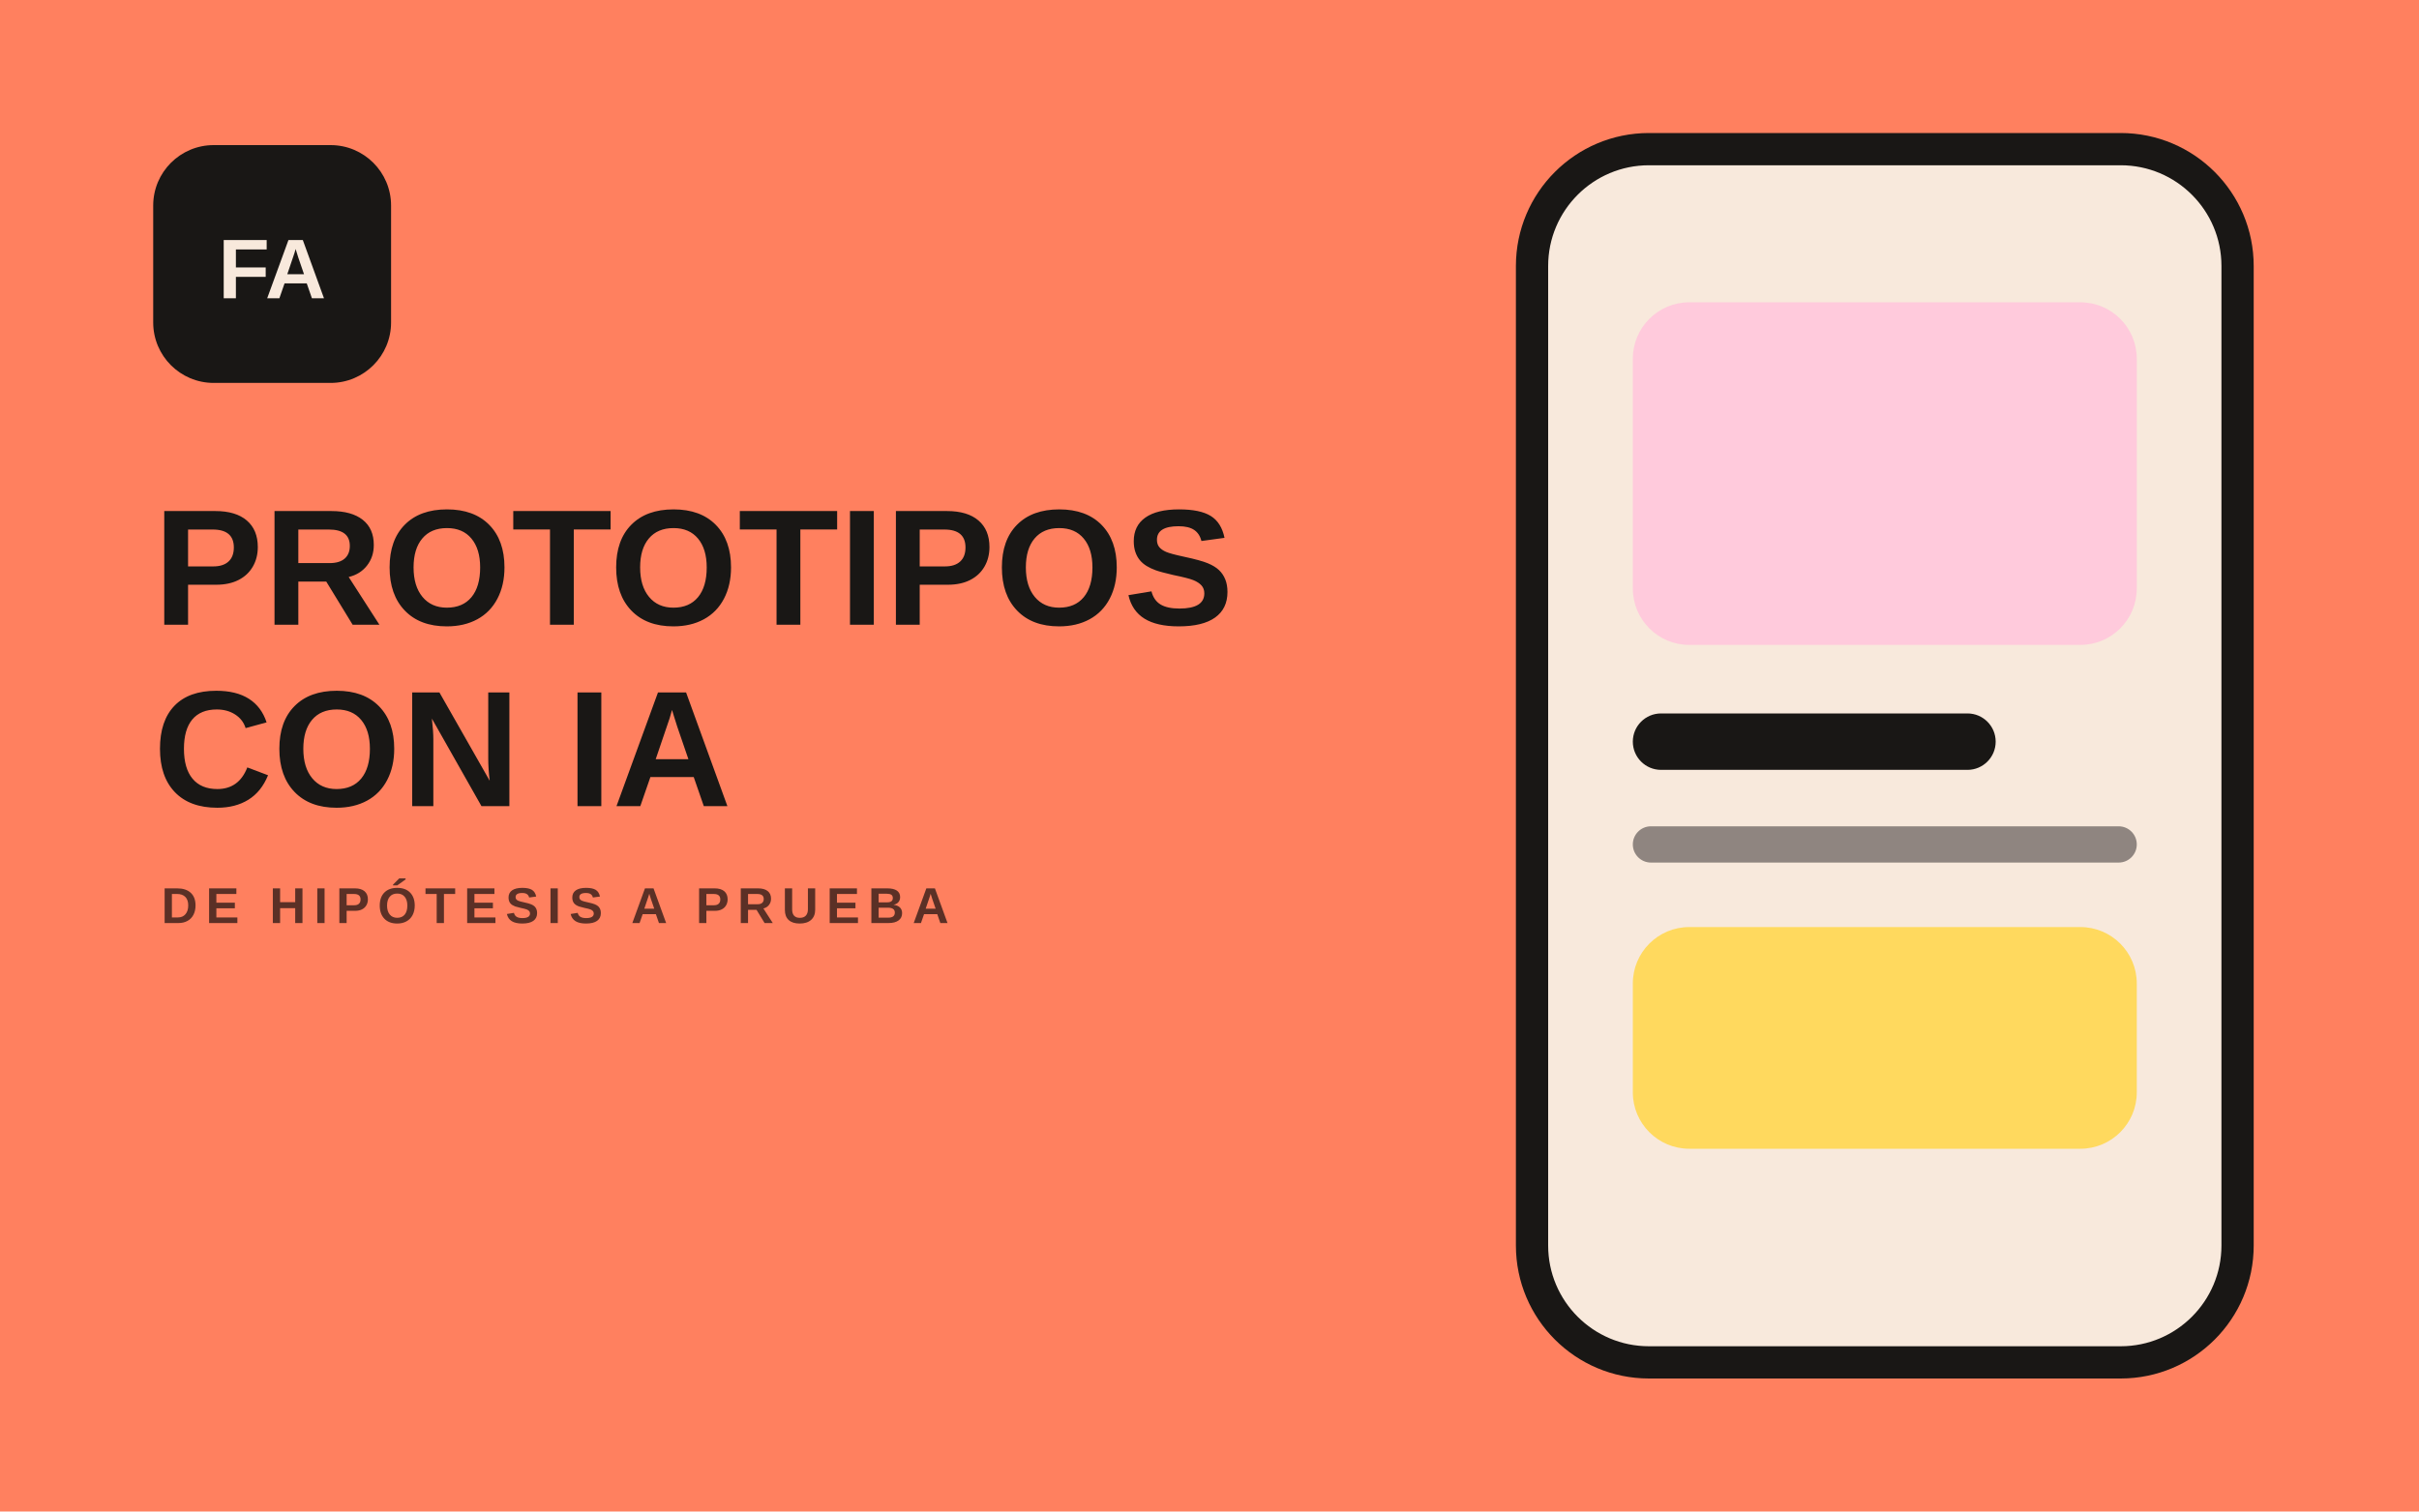
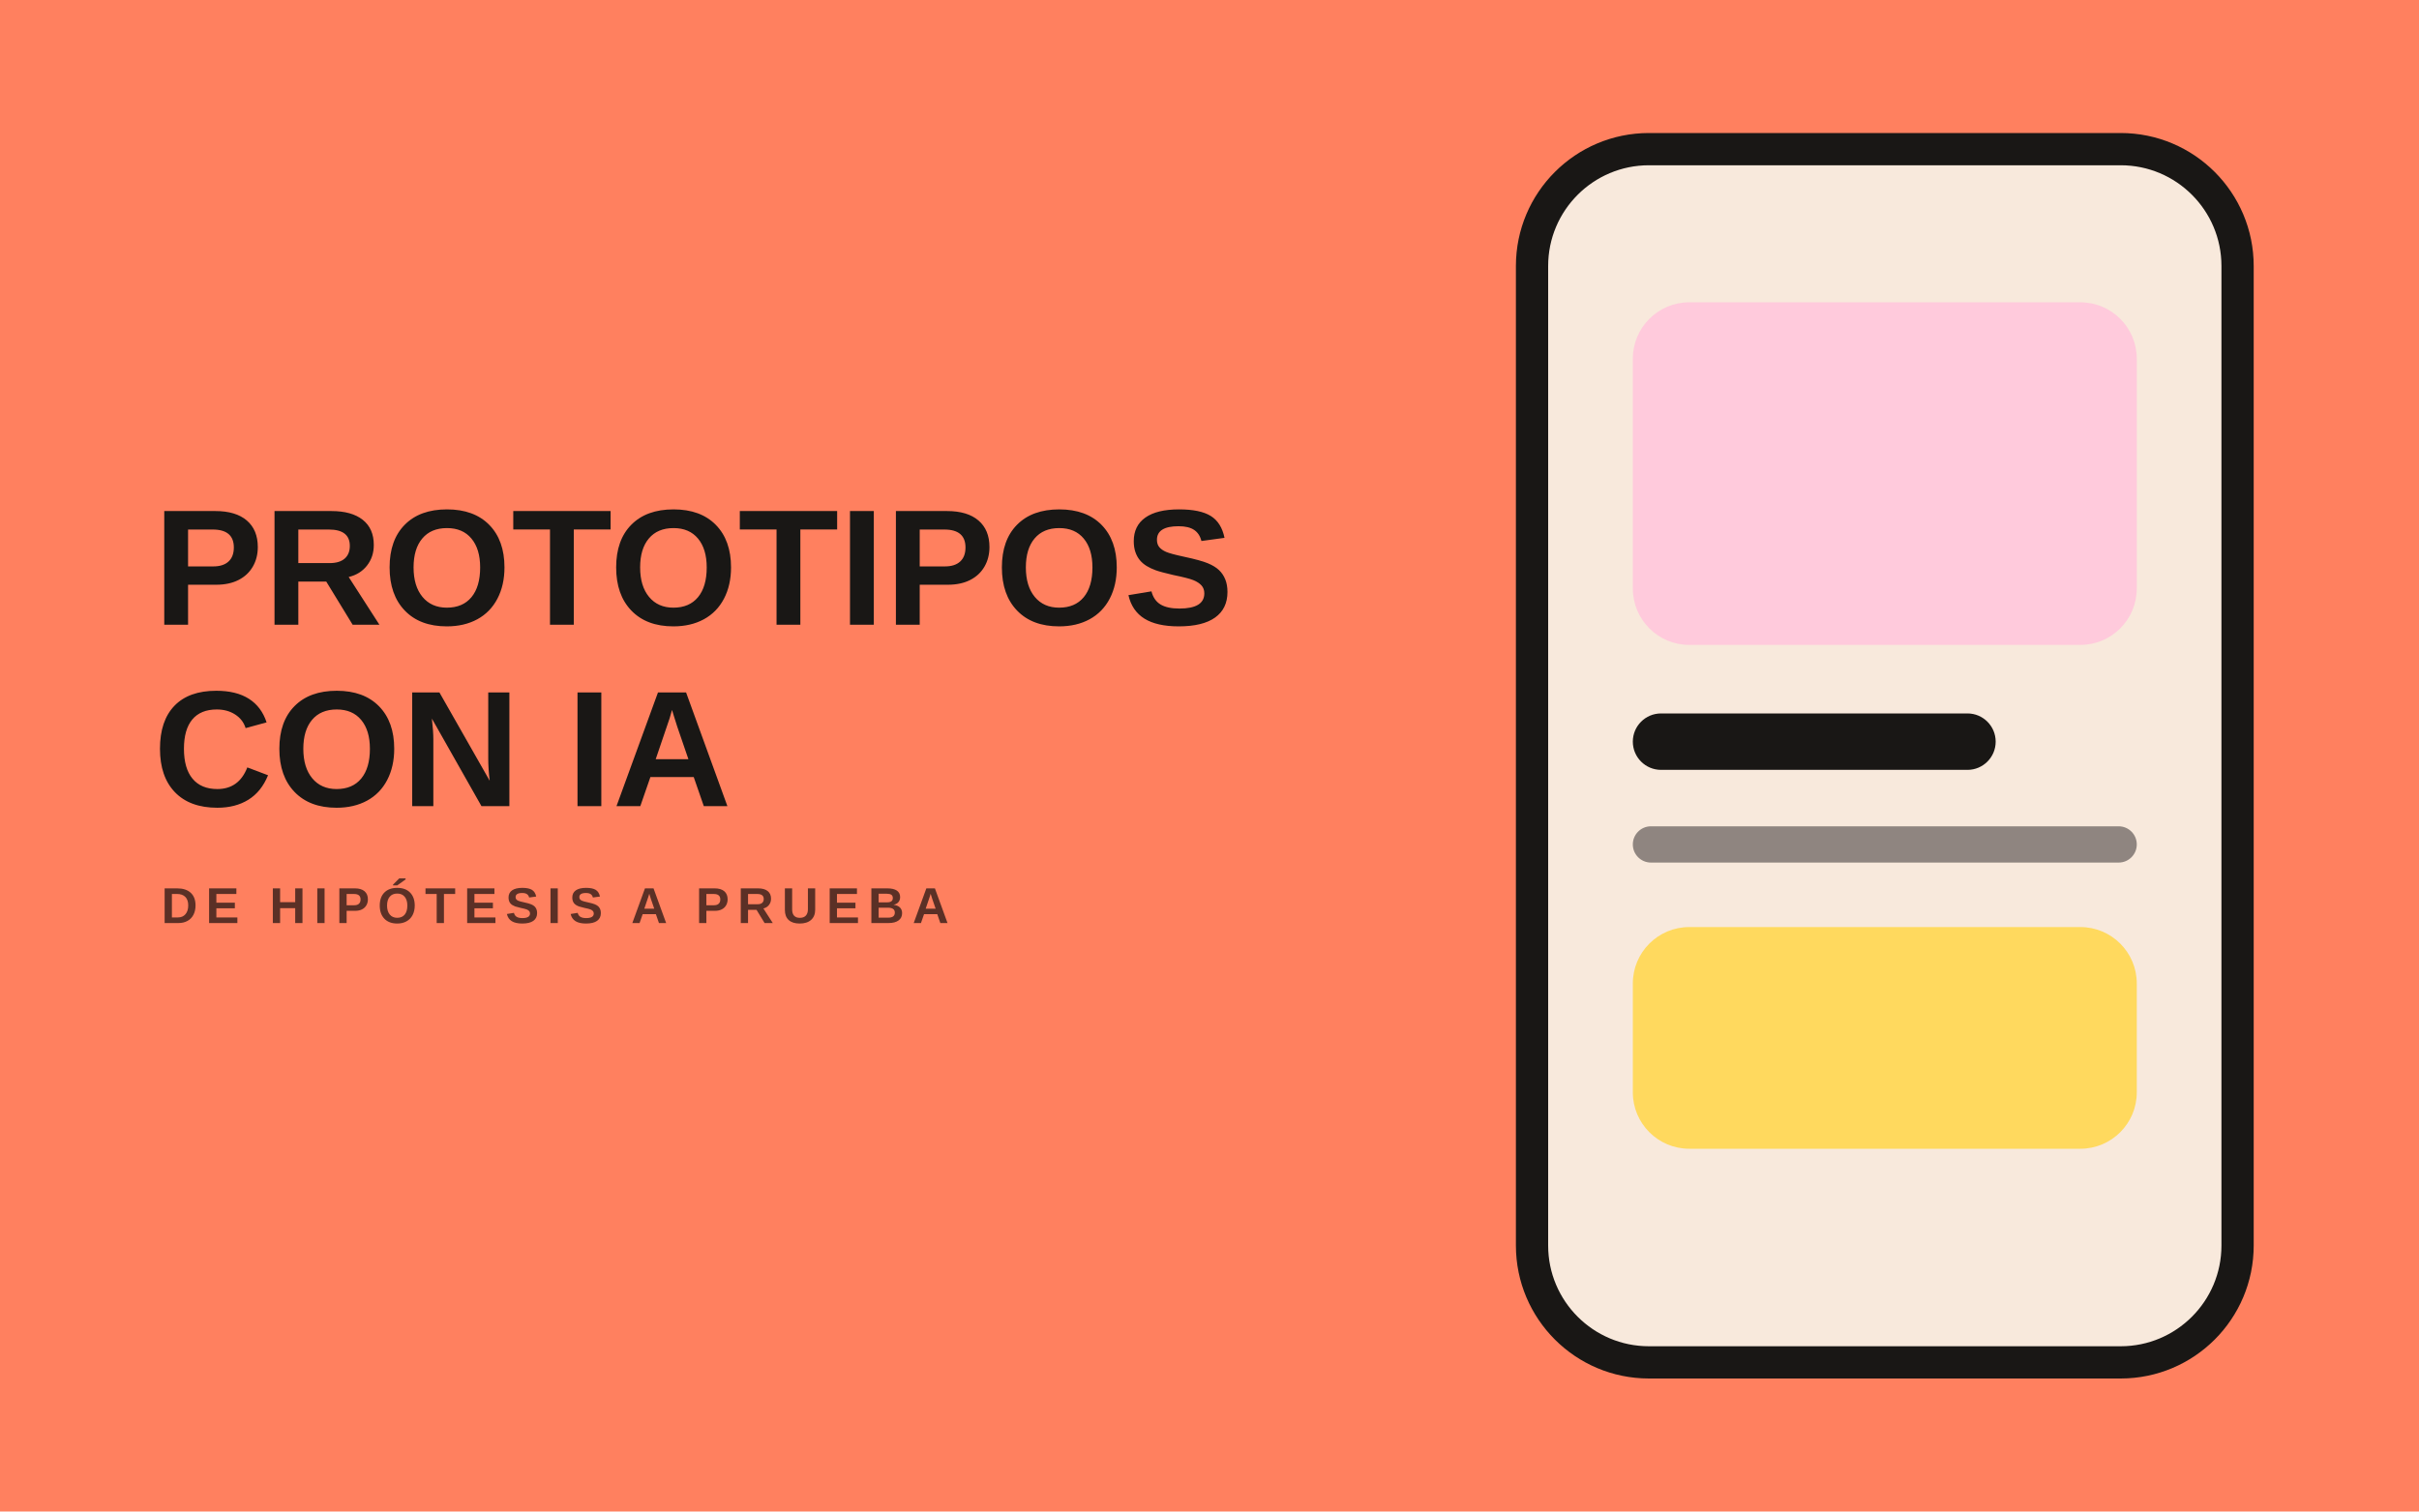
<svg xmlns="http://www.w3.org/2000/svg" viewBox="0 0 1200 750" role="img" aria-labelledby="title desc">
  <rect width="1200" height="750" fill="#ff805f" />
  <rect x="760" y="74" width="350" height="602" rx="58" fill="#f8e9dc" stroke="#191715" stroke-width="16" />
  <rect x="810" y="150" width="250" height="170" rx="28" fill="#ffcadc" />
  <rect x="810" y="354" width="180" height="28" rx="14" fill="#191715" />
  <rect x="810" y="410" width="250" height="18" rx="9" fill="#8f8580" />
  <rect x="810" y="460" width="250" height="110" rx="28" fill="#ffd95e" />
-   <rect x="76" y="72" width="118" height="118" rx="30" fill="#191715" />
-   <text x="135" y="148" text-anchor="middle" fill="#f8e9dc" font-family="Arial, sans-serif" font-size="42" font-weight="800">FA</text>
  <text x="76" y="310" fill="#191715" font-family="Arial, sans-serif" font-size="82" font-weight="800">PROTOTIPOS</text>
  <text x="76" y="400" fill="#191715" font-family="Arial, sans-serif" font-size="82" font-weight="800">CON IA</text>
  <text x="80" y="458" fill="#5b3026" font-family="Arial, sans-serif" font-size="25" font-weight="700" letter-spacing="4">DE HIPÓTESIS A PRUEBA</text>
</svg>
